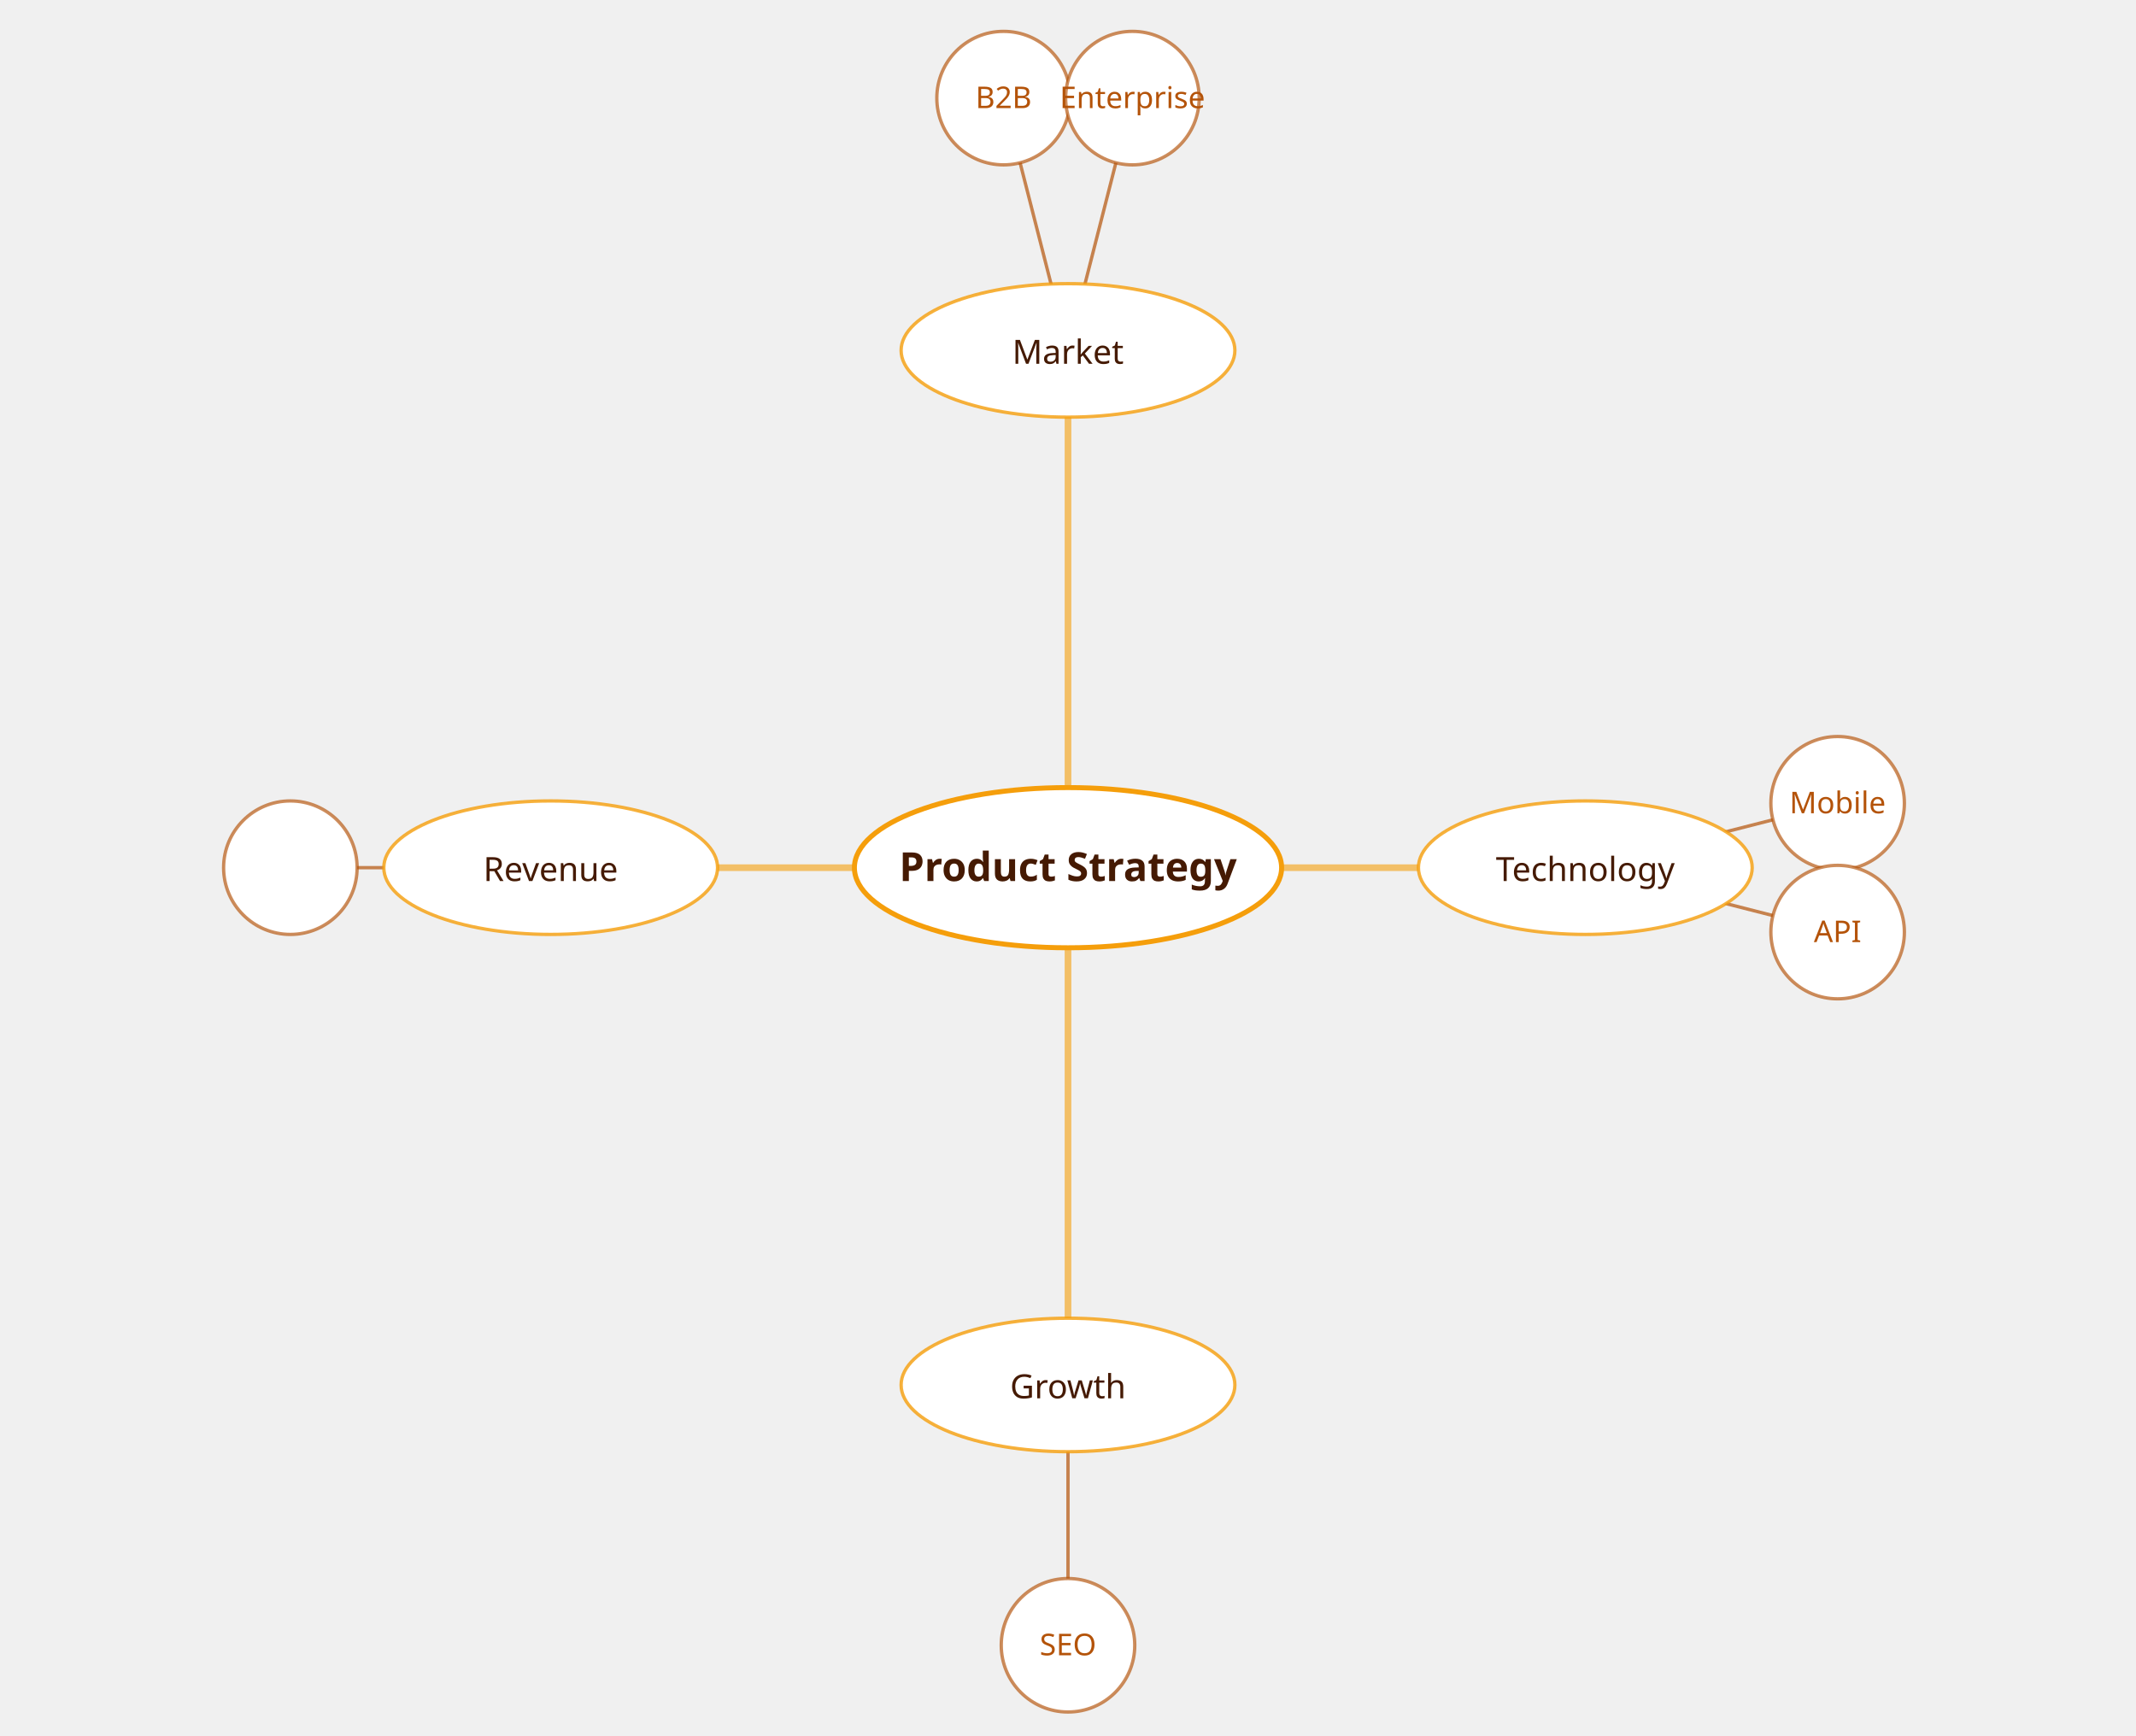
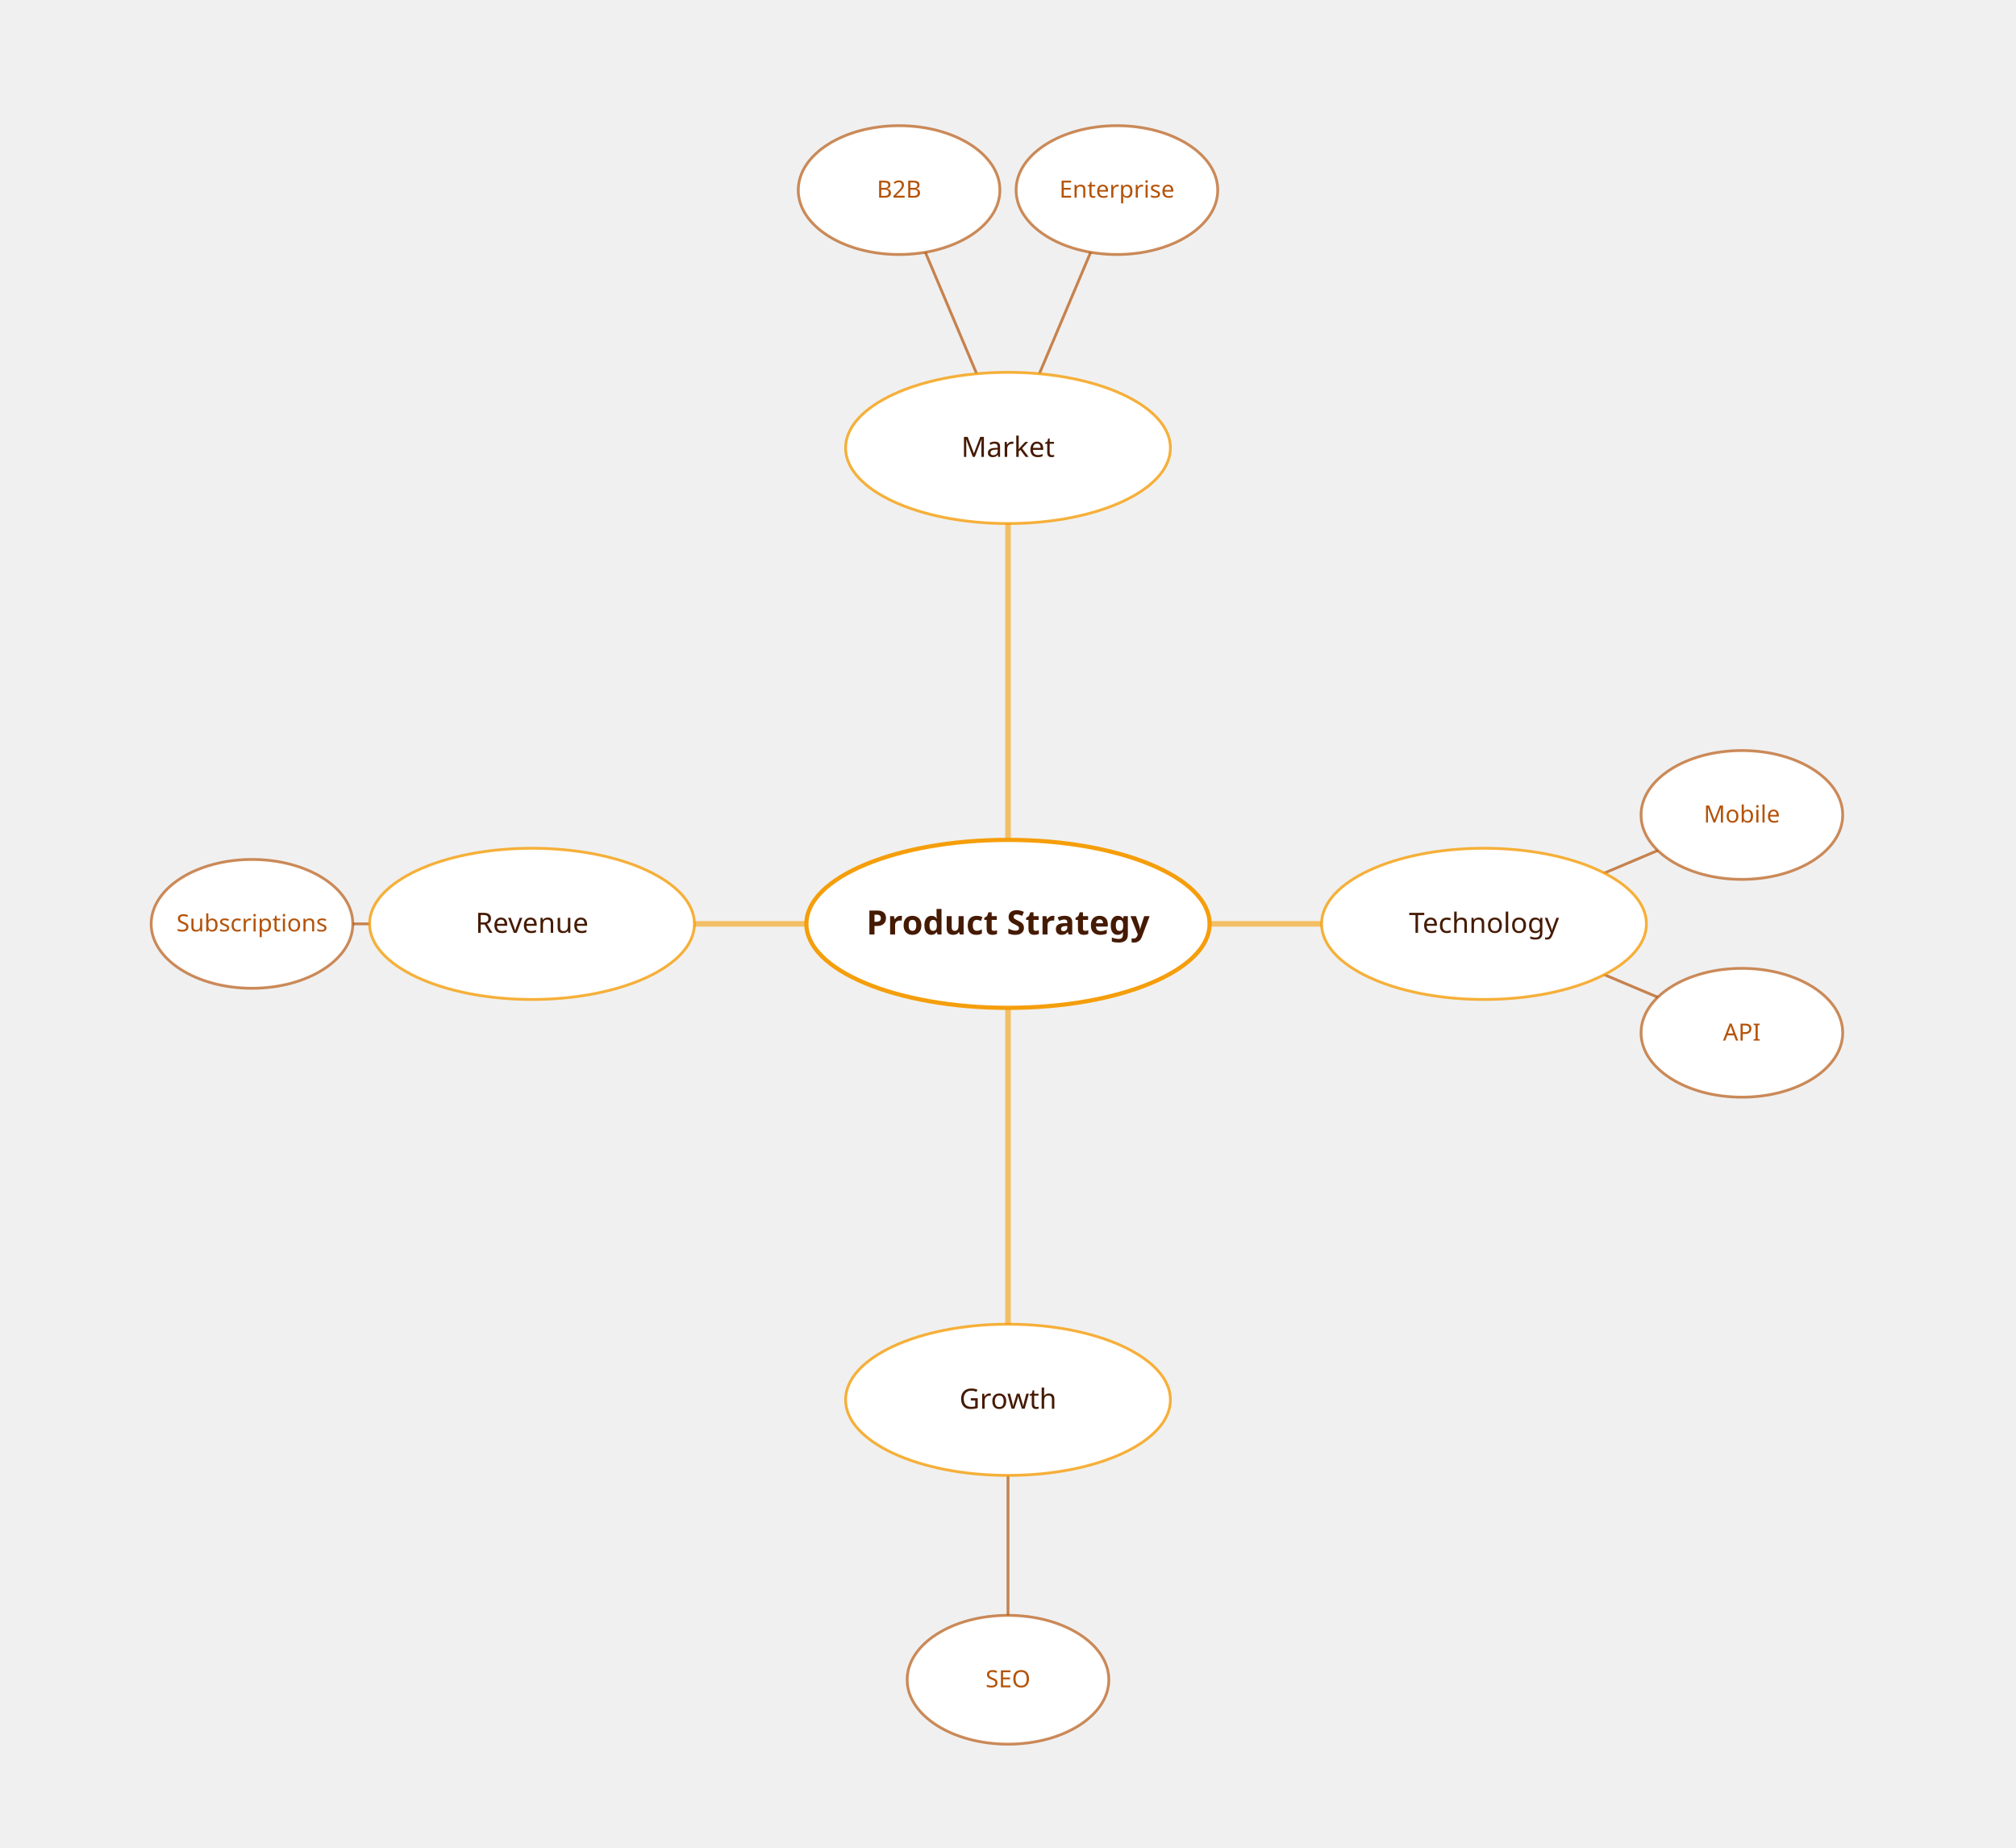
- <svg xmlns="http://www.w3.org/2000/svg" viewBox="0 0 640 520" style="width:100%;height:auto;background:#fffbeb;border-radius:8px">
-   <line x1="320.0" y1="260.0" x2="320.0" y2="105.0" stroke="#f59e0b99" stroke-width="2" />
-   <line x1="320.0" y1="105.0" x2="300.7" y2="29.4" stroke="#b45309" stroke-width="1" opacity="0.7" />
-   <line x1="320.0" y1="105.0" x2="339.3" y2="29.4" stroke="#b45309" stroke-width="1" opacity="0.7" />
-   <line x1="320.0" y1="260.0" x2="475.0" y2="260.0" stroke="#f59e0b99" stroke-width="2" />
-   <line x1="475.0" y1="260.0" x2="550.6" y2="240.7" stroke="#b45309" stroke-width="1" opacity="0.7" />
-   <line x1="475.0" y1="260.0" x2="550.6" y2="279.3" stroke="#b45309" stroke-width="1" opacity="0.7" />
-   <line x1="320.0" y1="260.0" x2="320.0" y2="415.0" stroke="#f59e0b99" stroke-width="2" />
-   <line x1="320.0" y1="415.0" x2="320.0" y2="493.0" stroke="#b45309" stroke-width="1" opacity="0.7" />
-   <line x1="320.0" y1="260.0" x2="165.0" y2="260.0" stroke="#f59e0b99" stroke-width="2" />
-   <line x1="165.0" y1="260.0" x2="87.0" y2="260.0" stroke="#b45309" stroke-width="1" opacity="0.7" />
-   <ellipse cx="320" cy="260" rx="64" ry="24" fill="#ffffff" stroke="#f59e0b" stroke-width="1.5" />
-   <ellipse cx="320.0" cy="105.0" rx="50" ry="20" fill="#ffffff" stroke="#f59e0bcc" stroke-width="1" />
-   <circle cx="300.7" cy="29.4" r="20" fill="#ffffff" stroke="#b45309aa" stroke-width="1" />
-   <circle cx="339.3" cy="29.4" r="20" fill="#ffffff" stroke="#b45309aa" stroke-width="1" />
-   <ellipse cx="475.0" cy="260.0" rx="50" ry="20" fill="#ffffff" stroke="#f59e0bcc" stroke-width="1" />
-   <circle cx="550.6" cy="240.7" r="20" fill="#ffffff" stroke="#b45309aa" stroke-width="1" />
-   <circle cx="550.6" cy="279.3" r="20" fill="#ffffff" stroke="#b45309aa" stroke-width="1" />
-   <ellipse cx="320.0" cy="415.0" rx="50" ry="20" fill="#ffffff" stroke="#f59e0bcc" stroke-width="1" />
-   <circle cx="320.0" cy="493.0" r="20" fill="#ffffff" stroke="#b45309aa" stroke-width="1" />
-   <ellipse cx="165.0" cy="260.0" rx="50" ry="20" fill="#ffffff" stroke="#f59e0bcc" stroke-width="1" />
-   <circle cx="87.0" cy="260.0" r="20" fill="#ffffff" stroke="#b45309aa" stroke-width="1" />
-   <text x="320" y="264" text-anchor="middle" font-size="12" fill="#451a03" font-family="system-ui,sans-serif" font-weight="600">Product Strategy</text>
-   <text x="320.0" y="109.0" text-anchor="middle" font-size="10" fill="#451a03" font-family="system-ui,sans-serif">Market</text>
-   <text x="300.7" y="32.4" text-anchor="middle" font-size="9" fill="#b45309" font-family="system-ui,sans-serif">B2B</text>
-   <text x="339.3" y="32.4" text-anchor="middle" font-size="9" fill="#b45309" font-family="system-ui,sans-serif">Enterprise</text>
-   <text x="475.0" y="264.0" text-anchor="middle" font-size="10" fill="#451a03" font-family="system-ui,sans-serif">Technology</text>
-   <text x="550.6" y="243.7" text-anchor="middle" font-size="9" fill="#b45309" font-family="system-ui,sans-serif">Mobile</text>
-   <text x="550.6" y="282.3" text-anchor="middle" font-size="9" fill="#b45309" font-family="system-ui,sans-serif">API</text>
-   <text x="320.0" y="419.0" text-anchor="middle" font-size="10" fill="#451a03" font-family="system-ui,sans-serif">Growth</text>
-   <text x="320.0" y="496.0" text-anchor="middle" font-size="9" fill="#b45309" font-family="system-ui,sans-serif">SEO</text>
-   <text x="165.0" y="264.0" text-anchor="middle" font-size="10" fill="#451a03" font-family="system-ui,sans-serif">Revenue</text>
-   <text x="87.0" y="263.0" text-anchor="middle" font-size="9" fill="#b45309" font-family="system-ui,sans-serif" />
+ <svg xmlns="http://www.w3.org/2000/svg" viewBox="0 0 720 660" style="width:100%;height:auto;background:#fffbeb;border-radius:8px">
+   <line x1="360.0" y1="330.0" x2="360.0" y2="160.0" stroke="#f59e0b99" stroke-width="2" />
+   <line x1="360.0" y1="160.0" x2="321.1" y2="67.9" stroke="#b45309" stroke-width="1" opacity="0.7" />
+   <line x1="360.0" y1="160.0" x2="398.9" y2="67.9" stroke="#b45309" stroke-width="1" opacity="0.7" />
+   <line x1="360.0" y1="330.0" x2="530.0" y2="330.0" stroke="#f59e0b99" stroke-width="2" />
+   <line x1="530.0" y1="330.0" x2="622.1" y2="291.1" stroke="#b45309" stroke-width="1" opacity="0.7" />
+   <line x1="530.0" y1="330.0" x2="622.1" y2="368.9" stroke="#b45309" stroke-width="1" opacity="0.7" />
+   <line x1="360.0" y1="330.0" x2="360.0" y2="500.0" stroke="#f59e0b99" stroke-width="2" />
+   <line x1="360.0" y1="500.0" x2="360.0" y2="600.0" stroke="#b45309" stroke-width="1" opacity="0.7" />
+   <line x1="360.0" y1="330.0" x2="190.0" y2="330.0" stroke="#f59e0b99" stroke-width="2" />
+   <line x1="190.0" y1="330.0" x2="90.0" y2="330.0" stroke="#b45309" stroke-width="1" opacity="0.7" />
+   <ellipse cx="360" cy="330" rx="72" ry="30" fill="#ffffff" stroke="#f59e0b" stroke-width="1.5" />
+   <ellipse cx="360.0" cy="160.0" rx="58" ry="27" fill="#ffffff" stroke="#f59e0bcc" stroke-width="1" />
+   <ellipse cx="321.1" cy="67.9" rx="36" ry="23" fill="#ffffff" stroke="#b45309aa" stroke-width="1" />
+   <ellipse cx="398.9" cy="67.9" rx="36" ry="23" fill="#ffffff" stroke="#b45309aa" stroke-width="1" />
+   <ellipse cx="530.0" cy="330.0" rx="58" ry="27" fill="#ffffff" stroke="#f59e0bcc" stroke-width="1" />
+   <ellipse cx="622.1" cy="291.1" rx="36" ry="23" fill="#ffffff" stroke="#b45309aa" stroke-width="1" />
+   <ellipse cx="622.1" cy="368.9" rx="36" ry="23" fill="#ffffff" stroke="#b45309aa" stroke-width="1" />
+   <ellipse cx="360.0" cy="500.0" rx="58" ry="27" fill="#ffffff" stroke="#f59e0bcc" stroke-width="1" />
+   <ellipse cx="360.0" cy="600.0" rx="36" ry="23" fill="#ffffff" stroke="#b45309aa" stroke-width="1" />
+   <ellipse cx="190.0" cy="330.0" rx="58" ry="27" fill="#ffffff" stroke="#f59e0bcc" stroke-width="1" />
+   <ellipse cx="90.0" cy="330.0" rx="36" ry="23" fill="#ffffff" stroke="#b45309aa" stroke-width="1" />
+   <text x="360.0" y="333.8" text-anchor="middle" font-size="12" fill="#451a03" font-family="system-ui,sans-serif" font-weight="600">
+     <tspan x="360.0" dy="0">Product Strategy</tspan>
+   </text>
+   <text x="360.0" y="163.2" text-anchor="middle" font-size="10" fill="#451a03" font-family="system-ui,sans-serif" font-weight="normal">
+     <tspan x="360.0" dy="0">Market</tspan>
+   </text>
+   <text x="321.1" y="70.6" text-anchor="middle" font-size="8.5" fill="#b45309" font-family="system-ui,sans-serif" font-weight="normal">
+     <tspan x="321.1" dy="0">B2B</tspan>
+   </text>
+   <text x="398.9" y="70.6" text-anchor="middle" font-size="8.5" fill="#b45309" font-family="system-ui,sans-serif" font-weight="normal">
+     <tspan x="398.9" dy="0">Enterprise</tspan>
+   </text>
+   <text x="530.0" y="333.2" text-anchor="middle" font-size="10" fill="#451a03" font-family="system-ui,sans-serif" font-weight="normal">
+     <tspan x="530.0" dy="0">Technology</tspan>
+   </text>
+   <text x="622.1" y="293.8" text-anchor="middle" font-size="8.5" fill="#b45309" font-family="system-ui,sans-serif" font-weight="normal">
+     <tspan x="622.1" dy="0">Mobile</tspan>
+   </text>
+   <text x="622.1" y="371.7" text-anchor="middle" font-size="8.5" fill="#b45309" font-family="system-ui,sans-serif" font-weight="normal">
+     <tspan x="622.1" dy="0">API</tspan>
+   </text>
+   <text x="360.0" y="503.2" text-anchor="middle" font-size="10" fill="#451a03" font-family="system-ui,sans-serif" font-weight="normal">
+     <tspan x="360.0" dy="0">Growth</tspan>
+   </text>
+   <text x="360.0" y="602.7" text-anchor="middle" font-size="8.5" fill="#b45309" font-family="system-ui,sans-serif" font-weight="normal">
+     <tspan x="360.0" dy="0">SEO</tspan>
+   </text>
+   <text x="190.0" y="333.2" text-anchor="middle" font-size="10" fill="#451a03" font-family="system-ui,sans-serif" font-weight="normal">
+     <tspan x="190.0" dy="0">Revenue</tspan>
+   </text>
+   <text x="90.0" y="332.7" text-anchor="middle" font-size="8.5" fill="#b45309" font-family="system-ui,sans-serif" font-weight="normal">
+     <tspan x="90.0" dy="0">Subscriptions</tspan>
+   </text>
</svg>
